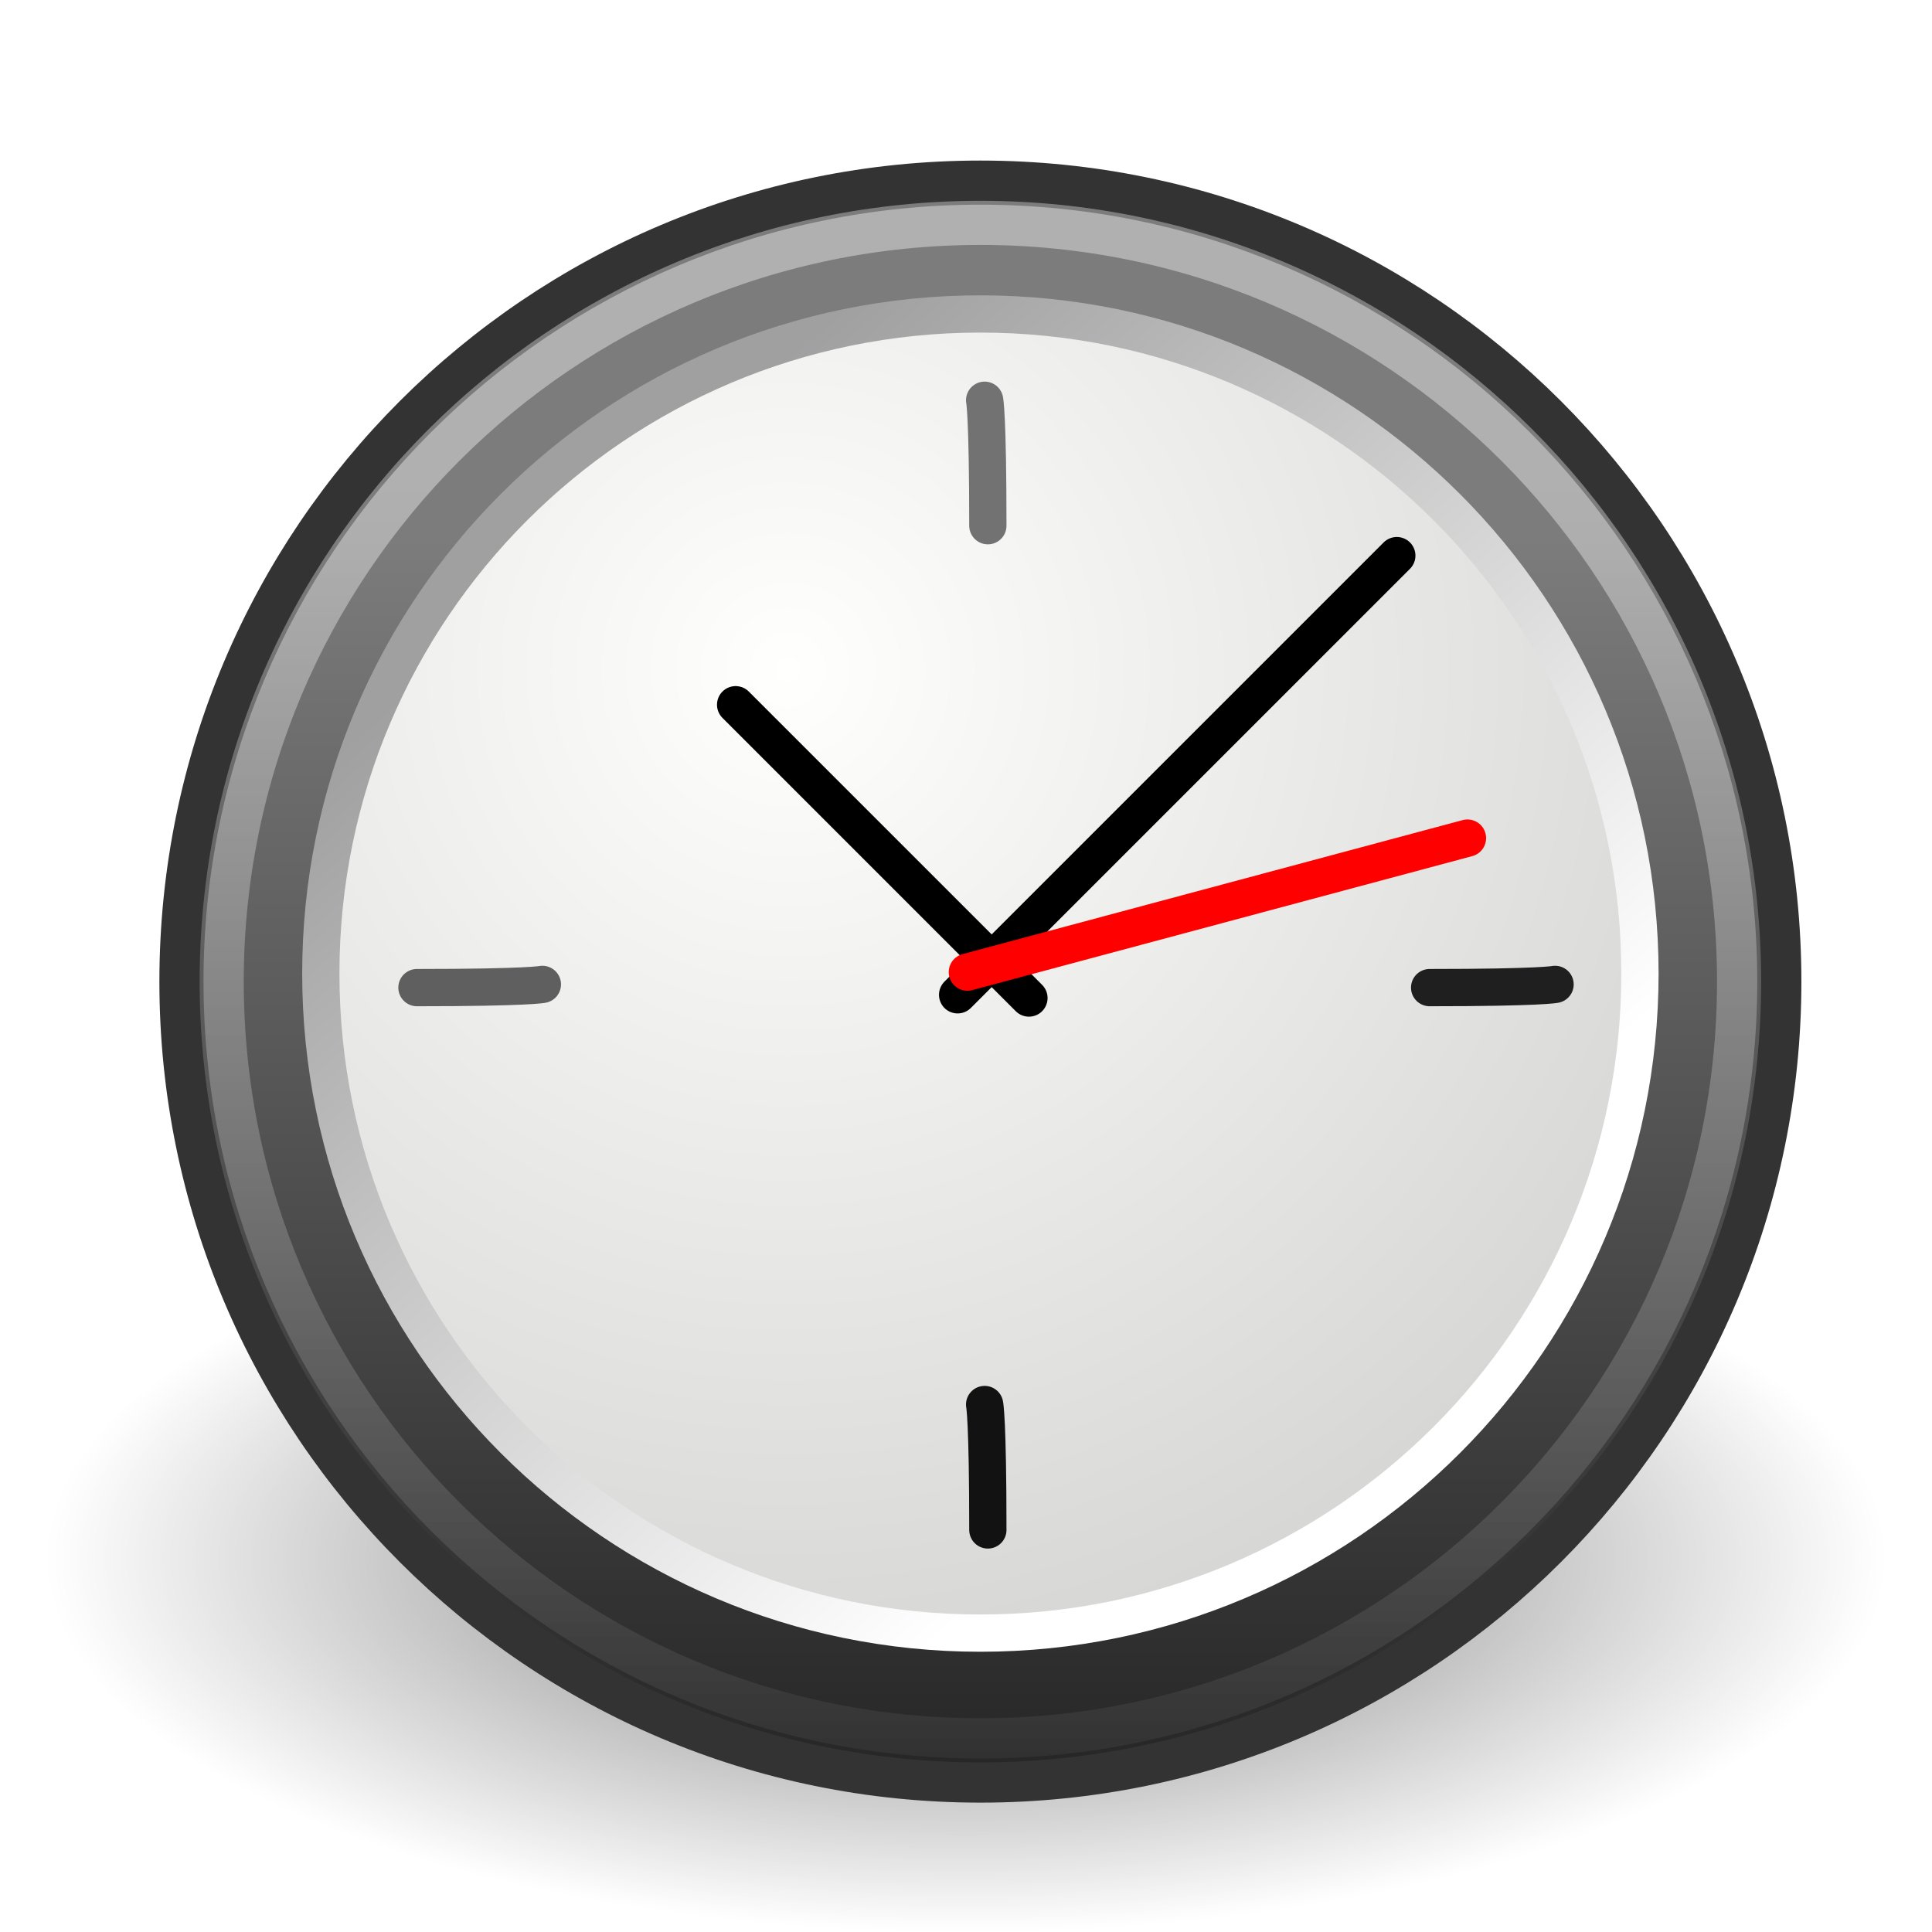
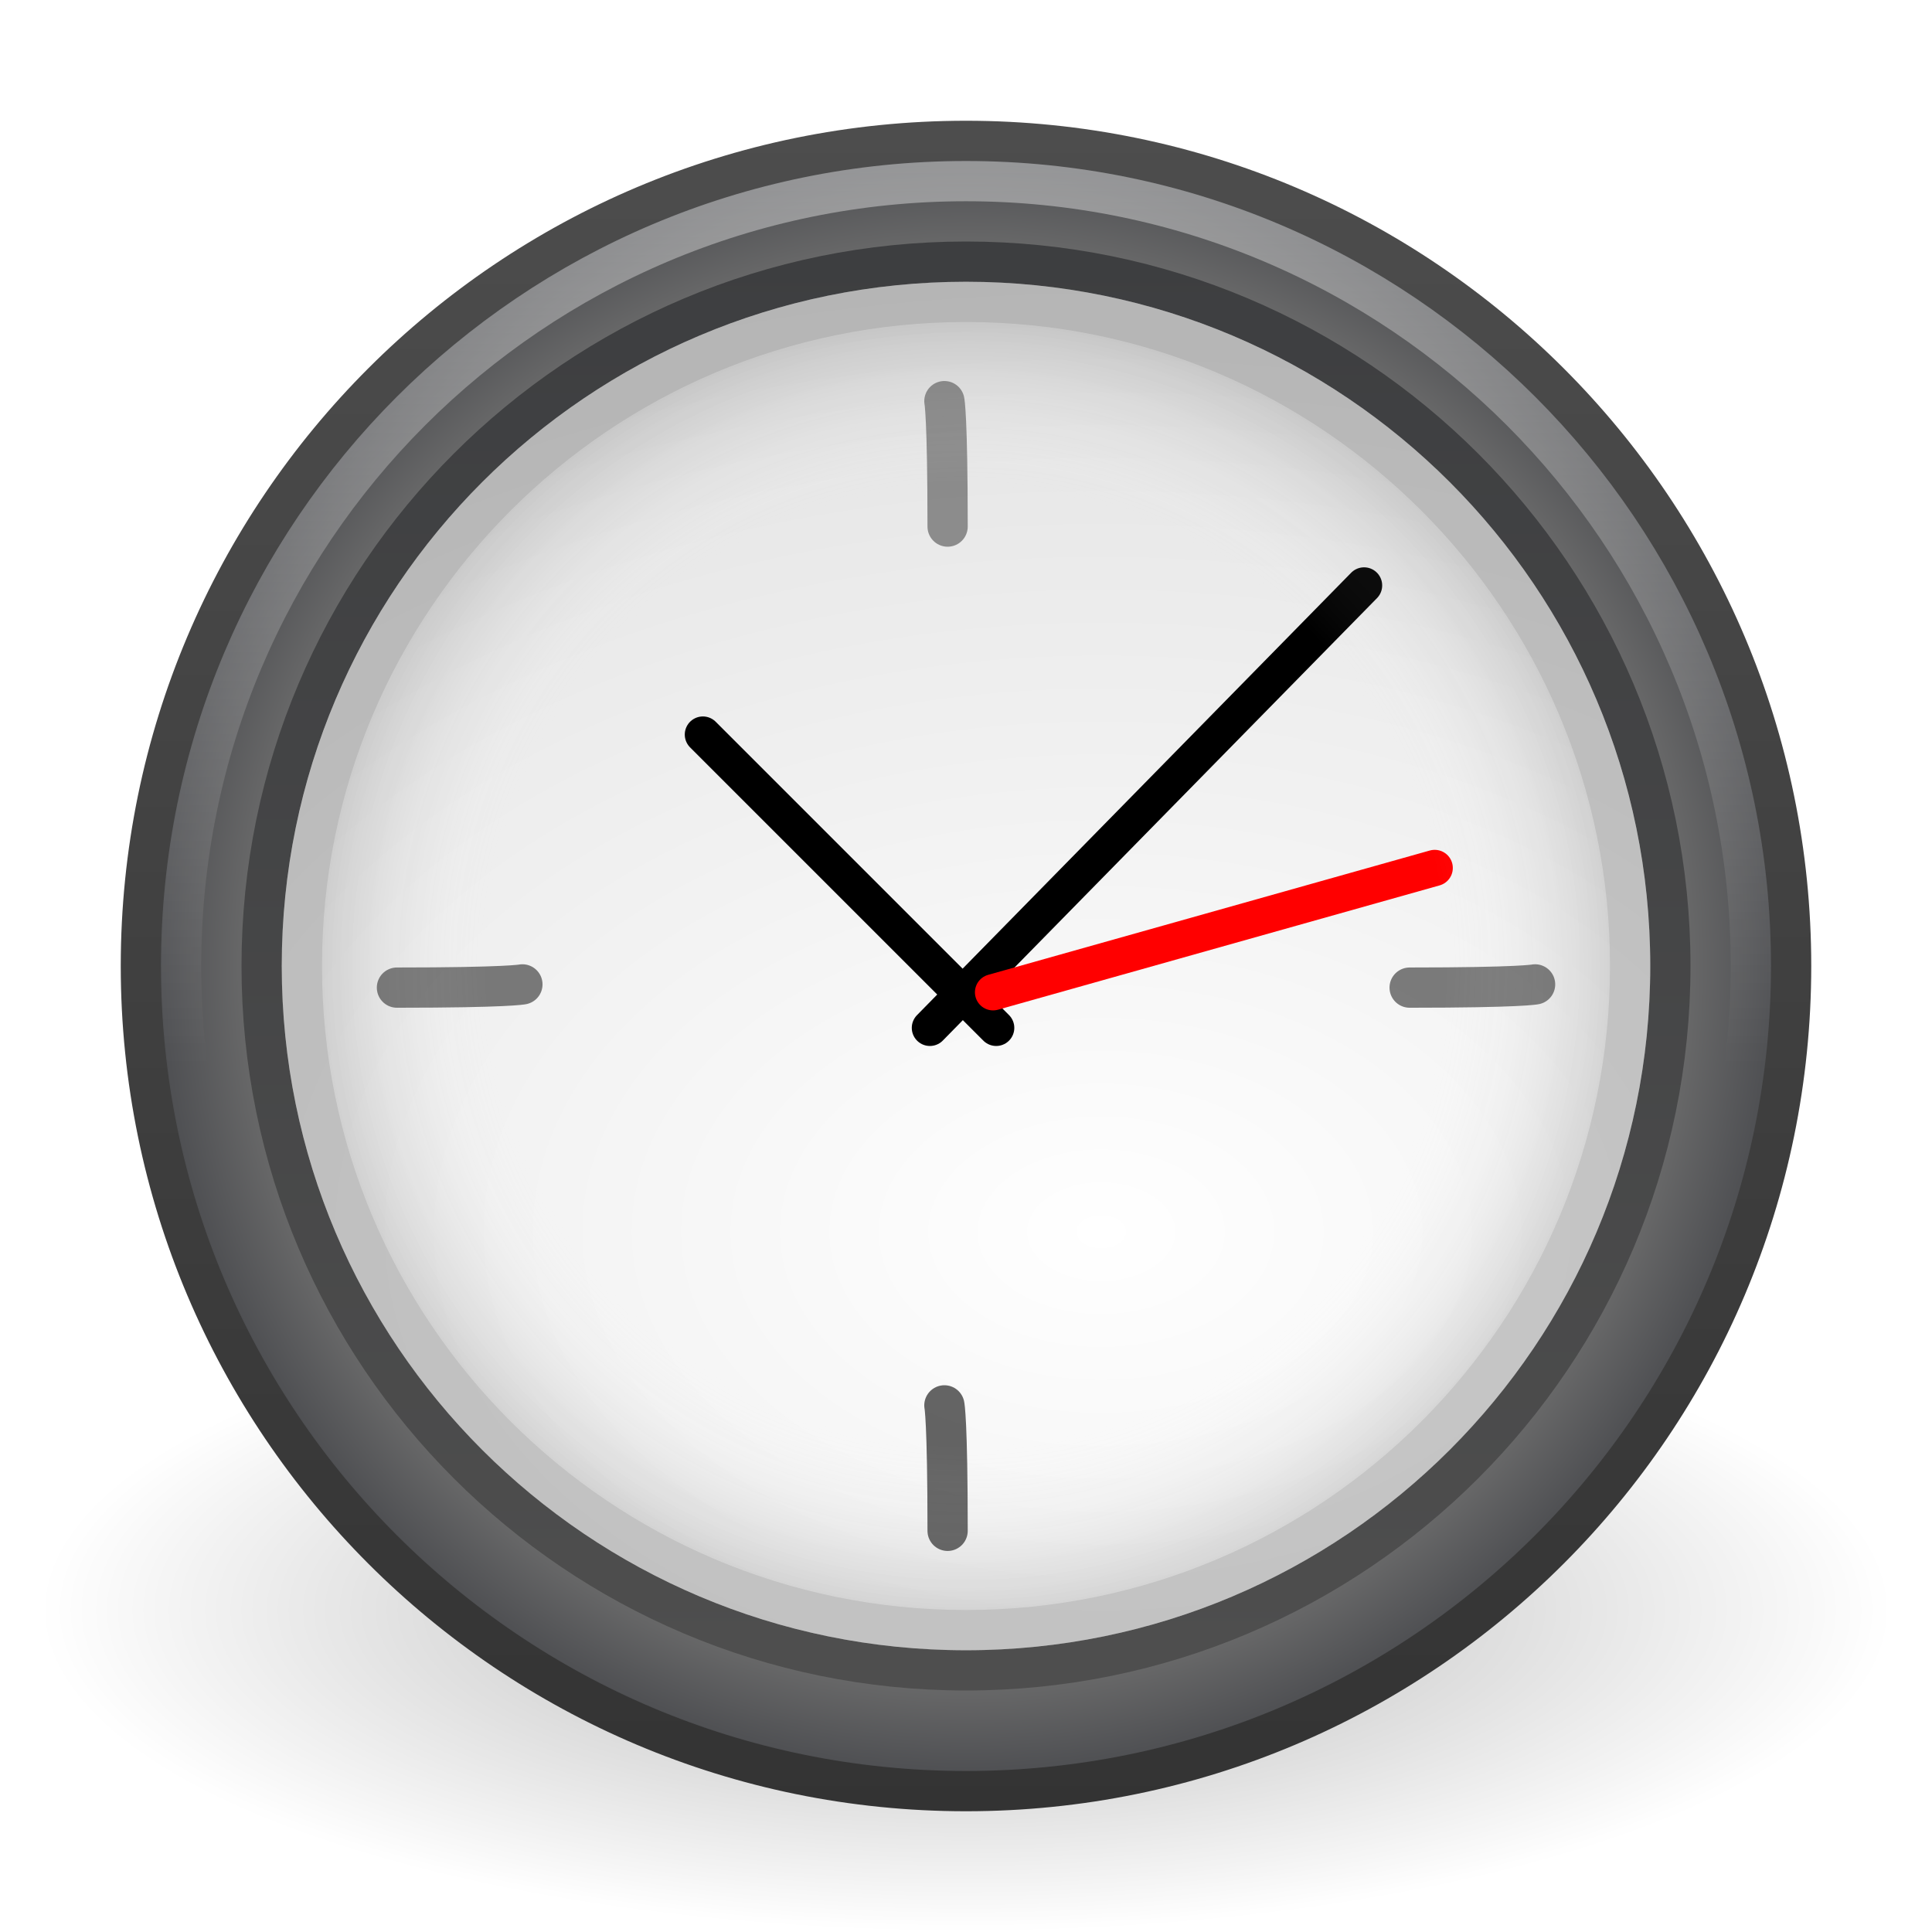
- <svg xmlns="http://www.w3.org/2000/svg" xmlns:xlink="http://www.w3.org/1999/xlink" width="48px" height="48px" id="svg3051">
-   <defs id="defs3053">
-     <linearGradient id="linearGradient8838-795">
-       <stop style="stop-color:#000000;stop-opacity:1;" offset="0" id="stop2737" />
-       <stop style="stop-color:#000000;stop-opacity:0;" offset="1" id="stop2739" />
+ <svg xmlns="http://www.w3.org/2000/svg" xmlns:xlink="http://www.w3.org/1999/xlink" version="1.0" width="48" height="48" id="svg5555">
+   <defs id="defs5557">
+     <linearGradient id="linearGradient3227">
+       <stop id="stop3229" style="stop-color:#4d4d4d;stop-opacity:1" offset="0" />
+       <stop id="stop3231" style="stop-color:#333333;stop-opacity:1" offset="1" />
    </linearGradient>
-     <radialGradient xlink:href="#linearGradient8838-795" id="radialGradient3546" gradientUnits="userSpaceOnUse" gradientTransform="matrix(1,0,0,0.341176,0,3.047059)" cx="62.625" cy="4.625" fx="62.625" fy="4.625" r="10.625" />
-     <linearGradient id="linearGradient37935">
-       <stop id="stop37937" offset="0" style="stop-color:#7c7c7c;stop-opacity:1;" />
-       <stop id="stop37939" offset="1" style="stop-color:#242424;stop-opacity:1;" />
+     <linearGradient id="linearGradient8838">
+       <stop id="stop8840" style="stop-color:#000000;stop-opacity:1" offset="0" />
+       <stop id="stop8842" style="stop-color:#000000;stop-opacity:0" offset="1" />
    </linearGradient>
-     <linearGradient xlink:href="#linearGradient37935" id="linearGradient3571" gradientUnits="userSpaceOnUse" gradientTransform="translate(0.749992,5e-8)" x1="15.656" y1="13.36" x2="15.656" y2="44.786" />
-     <linearGradient id="linearGradient4873-625-158-888-767">
-       <stop id="stop4258" offset="0" style="stop-color:#ffffff;stop-opacity:1;" />
-       <stop id="stop4260" offset="1" style="stop-color:#ffffff;stop-opacity:0;" />
+     <linearGradient id="linearGradient3334-995-903-143-677-209-356-728">
+       <stop id="stop5026" style="stop-color:#808080;stop-opacity:1" offset="0" />
+       <stop id="stop5028" style="stop-color:#6d6d6d;stop-opacity:1" offset="0.873" />
+       <stop id="stop5030" style="stop-color:#4f5053;stop-opacity:1" offset="1" />
    </linearGradient>
-     <linearGradient xlink:href="#linearGradient4873-625-158-888-767" id="linearGradient3568" gradientUnits="userSpaceOnUse" gradientTransform="matrix(2.149872,0,0,2.149872,-109.3655,31.93534)" x1="63.397" y1="-9.383" x2="63.397" y2="7.443" />
-     <linearGradient id="linearGradient42174">
-       <stop style="stop-color:#a0a0a0;stop-opacity:1;" offset="0" id="stop42176" />
-       <stop style="stop-color:#ffffff;stop-opacity:1;" offset="1" id="stop42178" />
+     <linearGradient id="linearGradient2480">
+       <stop id="stop2482" style="stop-color:#3d3e40;stop-opacity:1" offset="0" />
+       <stop id="stop2484" style="stop-color:#4e4e4e;stop-opacity:1" offset="1" />
    </linearGradient>
-     <linearGradient xlink:href="#linearGradient42174" id="linearGradient3565" gradientUnits="userSpaceOnUse" x1="6.342" y1="7.789" x2="22.218" y2="25.884" />
-     <linearGradient id="linearGradient2145">
-       <stop style="stop-color:#fffffd;stop-opacity:1;" offset="0" id="stop2147" />
-       <stop style="stop-color:#cbcbc9;stop-opacity:1;" offset="1" id="stop2149" />
+     <linearGradient id="linearGradient3268">
+       <stop id="stop3270" style="stop-color:#ffffff;stop-opacity:1" offset="0" />
+       <stop id="stop3272" style="stop-color:#d8d8d8;stop-opacity:1" offset="1" />
    </linearGradient>
-     <radialGradient xlink:href="#linearGradient2145" id="radialGradient3563" gradientUnits="userSpaceOnUse" cx="11.902" cy="10.045" fx="11.902" fy="10.045" r="29.293" />
+     <linearGradient id="linearGradient3996">
+       <stop id="stop3998" style="stop-color:#ffffff;stop-opacity:1" offset="0" />
+       <stop id="stop4000" style="stop-color:#ffffff;stop-opacity:0" offset="1" />
+     </linearGradient>
+     <linearGradient id="linearGradient3708">
+       <stop id="stop3710" style="stop-color:#000000;stop-opacity:1" offset="0" />
+       <stop id="stop3712" style="stop-color:#000000;stop-opacity:1" offset="1" />
+     </linearGradient>
+     <linearGradient id="linearGradient3301">
+       <stop id="stop3303" style="stop-color:#ffffff;stop-opacity:0" offset="0" />
+       <stop id="stop3309" style="stop-color:#ffffff;stop-opacity:0" offset="0.7" />
+       <stop id="stop3305" style="stop-color:#000000;stop-opacity:1" offset="1" />
+     </linearGradient>
+     <radialGradient cx="24" cy="24" r="17" fx="24" fy="24" id="radialGradient3199" xlink:href="#linearGradient3301" gradientUnits="userSpaceOnUse" />
+     <linearGradient x1="29.05" y1="7.028" x2="29.05" y2="26.494" id="linearGradient3201" xlink:href="#linearGradient3708" gradientUnits="userSpaceOnUse" gradientTransform="matrix(1,0,0,-1,1e-6,48)" />
+     <linearGradient x1="24.398" y1="3.602" x2="24.398" y2="26.091" id="linearGradient3212" xlink:href="#linearGradient3996" gradientUnits="userSpaceOnUse" gradientTransform="translate(-0.3976755,0.3981273)" />
+     <radialGradient cx="27.412" cy="12.08" r="18" fx="27.412" fy="12.08" id="radialGradient3215" xlink:href="#linearGradient3268" gradientUnits="userSpaceOnUse" gradientTransform="matrix(1.7637903e-8,1.773108,-2.659112,2.6451386e-8,59.48038,-17.99927)" />
+     <linearGradient x1="29.05" y1="7.028" x2="29.05" y2="40.32" id="linearGradient3217" xlink:href="#linearGradient2480" gradientUnits="userSpaceOnUse" gradientTransform="matrix(1.060606,0,0,1.060606,-1.454547,-1.454543)" />
+     <radialGradient cx="24.012" cy="24.003" r="21" fx="24.012" fy="24.003" id="radialGradient3220" xlink:href="#linearGradient3334-995-903-143-677-209-356-728" gradientUnits="userSpaceOnUse" gradientTransform="matrix(0.9532054,0,0,0.9532054,1.123631,1.123225)" />
+     <linearGradient x1="7.554" y1="3" x2="7.554" y2="45.184" id="linearGradient3222" xlink:href="#linearGradient3227" gradientUnits="userSpaceOnUse" />
+     <radialGradient cx="62.625" cy="4.625" r="10.625" fx="62.625" fy="4.625" id="radialGradient3225" xlink:href="#linearGradient8838" gradientUnits="userSpaceOnUse" gradientTransform="matrix(2.164706,0,0,0.7529402,-111.5647,36.51765)" />
  </defs>
-   <g id="layer1">
-     <path transform="matrix(2.149872,0,0,2.563664,-110.6357,26.84977)" d="M 73.25,4.625 A 10.625,3.625 0 1 1 52,4.625 A 10.625,3.625 0 1 1 73.25,4.625 z" id="path8836" style="opacity:0.56;fill:url(#radialGradient3546);fill-opacity:1;fill-rule:evenodd;stroke:none;stroke-width:1;stroke-linecap:butt;stroke-linejoin:round;marker:none;marker-start:none;marker-mid:none;marker-end:none;stroke-miterlimit:4;stroke-dasharray:none;stroke-dashoffset:0;stroke-opacity:1;visibility:visible;display:inline;overflow:visible" />
-     <path id="path6495" d="M 44.255,24.387 C 44.255,35.377 35.346,44.286 24.358,44.286 C 13.368,44.286 4.46,35.376 4.46,24.387 C 4.46,13.398 13.368,4.489 24.358,4.489 C 35.346,4.489 44.255,13.398 44.255,24.387 L 44.255,24.387 z" style="fill:url(#linearGradient3571);fill-opacity:1;fill-rule:nonzero;stroke:#333333;stroke-width:1;stroke-miterlimit:4;stroke-dasharray:none" />
-     <path style="opacity:0.4;fill:none;fill-opacity:1;fill-rule:nonzero;stroke:url(#linearGradient3568);stroke-width:1;stroke-miterlimit:4;stroke-dasharray:none;stroke-opacity:1" d="M 43.159,24.387 C 43.159,34.771 34.741,43.19 24.358,43.19 C 13.974,43.19 5.556,34.771 5.556,24.387 C 5.556,14.003 13.974,5.585 24.358,5.585 C 34.741,5.585 43.159,14.003 43.159,24.387 L 43.159,24.387 z" id="path8655" />
-     <path style="fill:url(#radialGradient3563);fill-opacity:1;fill-rule:evenodd;stroke:url(#linearGradient3565);stroke-width:0.842;stroke-linecap:round;stroke-linejoin:bevel;stroke-miterlimit:4;stroke-dasharray:none;stroke-dashoffset:0;stroke-opacity:1" id="path35549" d="M 31.161,16.911 A 14.911,14.911 0 1 1 1.339,16.911 A 14.911,14.911 0 1 1 31.161,16.911 z" transform="matrix(1.098974,0,0,1.099004,6.498917,5.602195)" />
-     <path style="fill:#616161;fill-opacity:1;fill-rule:evenodd;stroke:#5f5f5f;stroke-width:0.926;stroke-linecap:round;stroke-linejoin:miter;stroke-miterlimit:4;stroke-dasharray:none;stroke-opacity:1" d="M 10.359,24.537 C 13.125,24.537 13.475,24.457 13.475,24.457" id="path2291" />
-     <path style="fill:#1f1f1f;fill-opacity:1;fill-rule:evenodd;stroke:#1f1f1f;stroke-width:0.926;stroke-linecap:round;stroke-linejoin:miter;stroke-miterlimit:4;stroke-dasharray:none;stroke-opacity:1" d="M 35.519,24.537 C 38.285,24.537 38.635,24.457 38.635,24.457" id="path2296" />
-     <path style="fill:#131313;fill-opacity:1;fill-rule:evenodd;stroke:#121212;stroke-width:0.926;stroke-linecap:round;stroke-linejoin:miter;stroke-miterlimit:4;stroke-dasharray:none;stroke-opacity:1" d="M 24.543,38.011 C 24.543,35.245 24.463,34.895 24.463,34.895" id="path2306" />
-     <path style="fill:#1f1f1f;fill-opacity:1;fill-rule:evenodd;stroke:#727272;stroke-width:0.926;stroke-linecap:round;stroke-linejoin:miter;stroke-miterlimit:4;stroke-dasharray:none;stroke-opacity:1" d="M 24.543,13.061 C 24.543,10.295 24.463,9.944 24.463,9.944" id="path2308" />
-     <g id="g2318" transform="matrix(0.5733387,0,0,0.5733387,11.6556,11.15447)" style="stroke-width:1.615;stroke-linecap:round;stroke-miterlimit:4;stroke-dasharray:none">
-       <path id="path2312" d="M 21.168,23.653 L 40.199,4.622" style="fill:none;fill-rule:evenodd;stroke:#000000;stroke-width:1.615;stroke-linecap:round;stroke-linejoin:miter;stroke-miterlimit:4;stroke-dasharray:none;stroke-opacity:1" />
-       <path id="path2314" d="M 24.258,23.793 L 11.548,11.083" style="fill:none;fill-rule:evenodd;stroke:#000000;stroke-width:1.615;stroke-linecap:round;stroke-linejoin:miter;stroke-miterlimit:4;stroke-dasharray:none;stroke-opacity:1" />
-       <path id="path2316" d="M 21.59,22.67 L 43.261,16.863" style="fill:#ff0000;fill-rule:evenodd;stroke:#ff0000;stroke-width:1.615;stroke-linecap:round;stroke-linejoin:miter;stroke-miterlimit:4;stroke-dasharray:none;stroke-opacity:1" />
-     </g>
-   </g>
+   <path d="m 47,40 c 0,4.418 -10.297,8 -23,8 -12.703,0 -23,-3.582 -23,-8 0,-4.418 10.297,-8 23,-8 12.703,0 23,3.582 23,8 l 0,0 z" id="path8836" style="opacity:0.3;fill:url(#radialGradient3225);fill-opacity:1;fill-rule:evenodd;stroke:none;stroke-width:1;marker:none;visibility:visible;display:inline;overflow:visible" />
+   <path d="M 44.5,23.999 C 44.5,35.321 35.321,44.5 24,44.5 12.678,44.5 3.5,35.321 3.5,23.999 3.5,12.678 12.678,3.5 24,3.5 35.321,3.5 44.5,12.678 44.5,23.999 l 0,0 z" id="path6495" style="fill:url(#radialGradient3220);fill-opacity:1;fill-rule:nonzero;stroke:url(#linearGradient3222);stroke-width:1;stroke-miterlimit:4;stroke-opacity:1;stroke-dasharray:none" />
+   <path d="m 41.5,23.999 c 0,9.665 -7.836,17.501 -17.5,17.501 -9.665,0 -17.5,-7.835 -17.5,-17.501 0,-9.665 7.835,-17.499 17.5,-17.499 9.664,0 17.5,7.835 17.5,17.499 l 0,0 0,0 0,0 z" id="path3215" style="fill:url(#radialGradient3215);fill-opacity:1;fill-rule:nonzero;stroke:url(#linearGradient3217);stroke-width:1;stroke-miterlimit:4;stroke-dasharray:none" />
+   <path d="m 43.5,23.999 c 0,10.77 -8.731,19.501 -19.5,19.501 -10.77,0 -19.5,-8.731 -19.5,-19.501 0,-10.769 8.731,-19.499 19.5,-19.499 C 34.769,4.5 43.5,13.23 43.5,23.999 l 0,0 z" id="path3222" style="opacity:0.4;fill:none;stroke:url(#linearGradient3212);stroke-width:1;stroke-miterlimit:4;stroke-opacity:1;stroke-dasharray:none" />
+   <path d="m 9.862,24.537 c 2.766,0 3.117,-0.08 3.117,-0.08" id="path2291" style="opacity:0.5;fill:none;stroke:#000000;stroke-width:1;stroke-linecap:round;stroke-linejoin:miter;stroke-miterlimit:4;stroke-opacity:1;stroke-dasharray:none" />
+   <path d="m 35.022,24.537 c 2.766,0 3.117,-0.08 3.117,-0.08" id="path2296" style="opacity:0.5;fill:none;stroke:#000000;stroke-width:1;stroke-linecap:round;stroke-linejoin:miter;stroke-miterlimit:4;stroke-opacity:1;stroke-dasharray:none" />
+   <path d="m 23.543,38.033 c 0,-2.766 -0.08,-3.117 -0.08,-3.117" id="path2306" style="opacity:0.6;fill:none;stroke:#000000;stroke-width:1;stroke-linecap:round;stroke-linejoin:miter;stroke-miterlimit:4;stroke-opacity:1;stroke-dasharray:none" />
+   <path d="m 23.543,13.083 c 0,-2.766 -0.08,-3.117 -0.08,-3.117" id="path2308" style="opacity:0.4;fill:none;stroke:#000000;stroke-width:1;stroke-linecap:round;stroke-linejoin:miter;stroke-miterlimit:4;stroke-opacity:1;stroke-dasharray:none" />
+   <path d="M 23.103,25.537 33.89,14.545" id="path2312" style="fill:none;stroke:#000000;stroke-width:0.9;stroke-linecap:round;stroke-linejoin:miter;stroke-miterlimit:4;stroke-opacity:1;stroke-dasharray:none" />
+   <path d="M 24.75,25.537 17.463,18.25" id="path2314" style="fill:none;stroke:#000000;stroke-width:0.9;stroke-linecap:round;stroke-linejoin:miter;stroke-miterlimit:4;stroke-opacity:1;stroke-dasharray:none" />
+   <path d="M 24.672,24.653 35.645,21.564" id="path2316" style="fill:#ff0000;fill-rule:evenodd;stroke:#ff0000;stroke-width:0.9;stroke-linecap:round;stroke-linejoin:miter;stroke-miterlimit:4;stroke-opacity:1;stroke-dasharray:none" />
+   <path d="M 40.5,24.001 C 40.5,14.888 33.112,7.5 24,7.5 14.887,7.5 7.5,14.888 7.5,24.001 7.5,33.113 14.887,40.5 24,40.5 33.112,40.5 40.5,33.113 40.5,24.001 l 0,0 z" id="path3215-4" style="opacity:0.2;fill:url(#radialGradient3199);fill-opacity:1;stroke:url(#linearGradient3201);stroke-width:1;stroke-miterlimit:4;stroke-dasharray:none" />
</svg>
